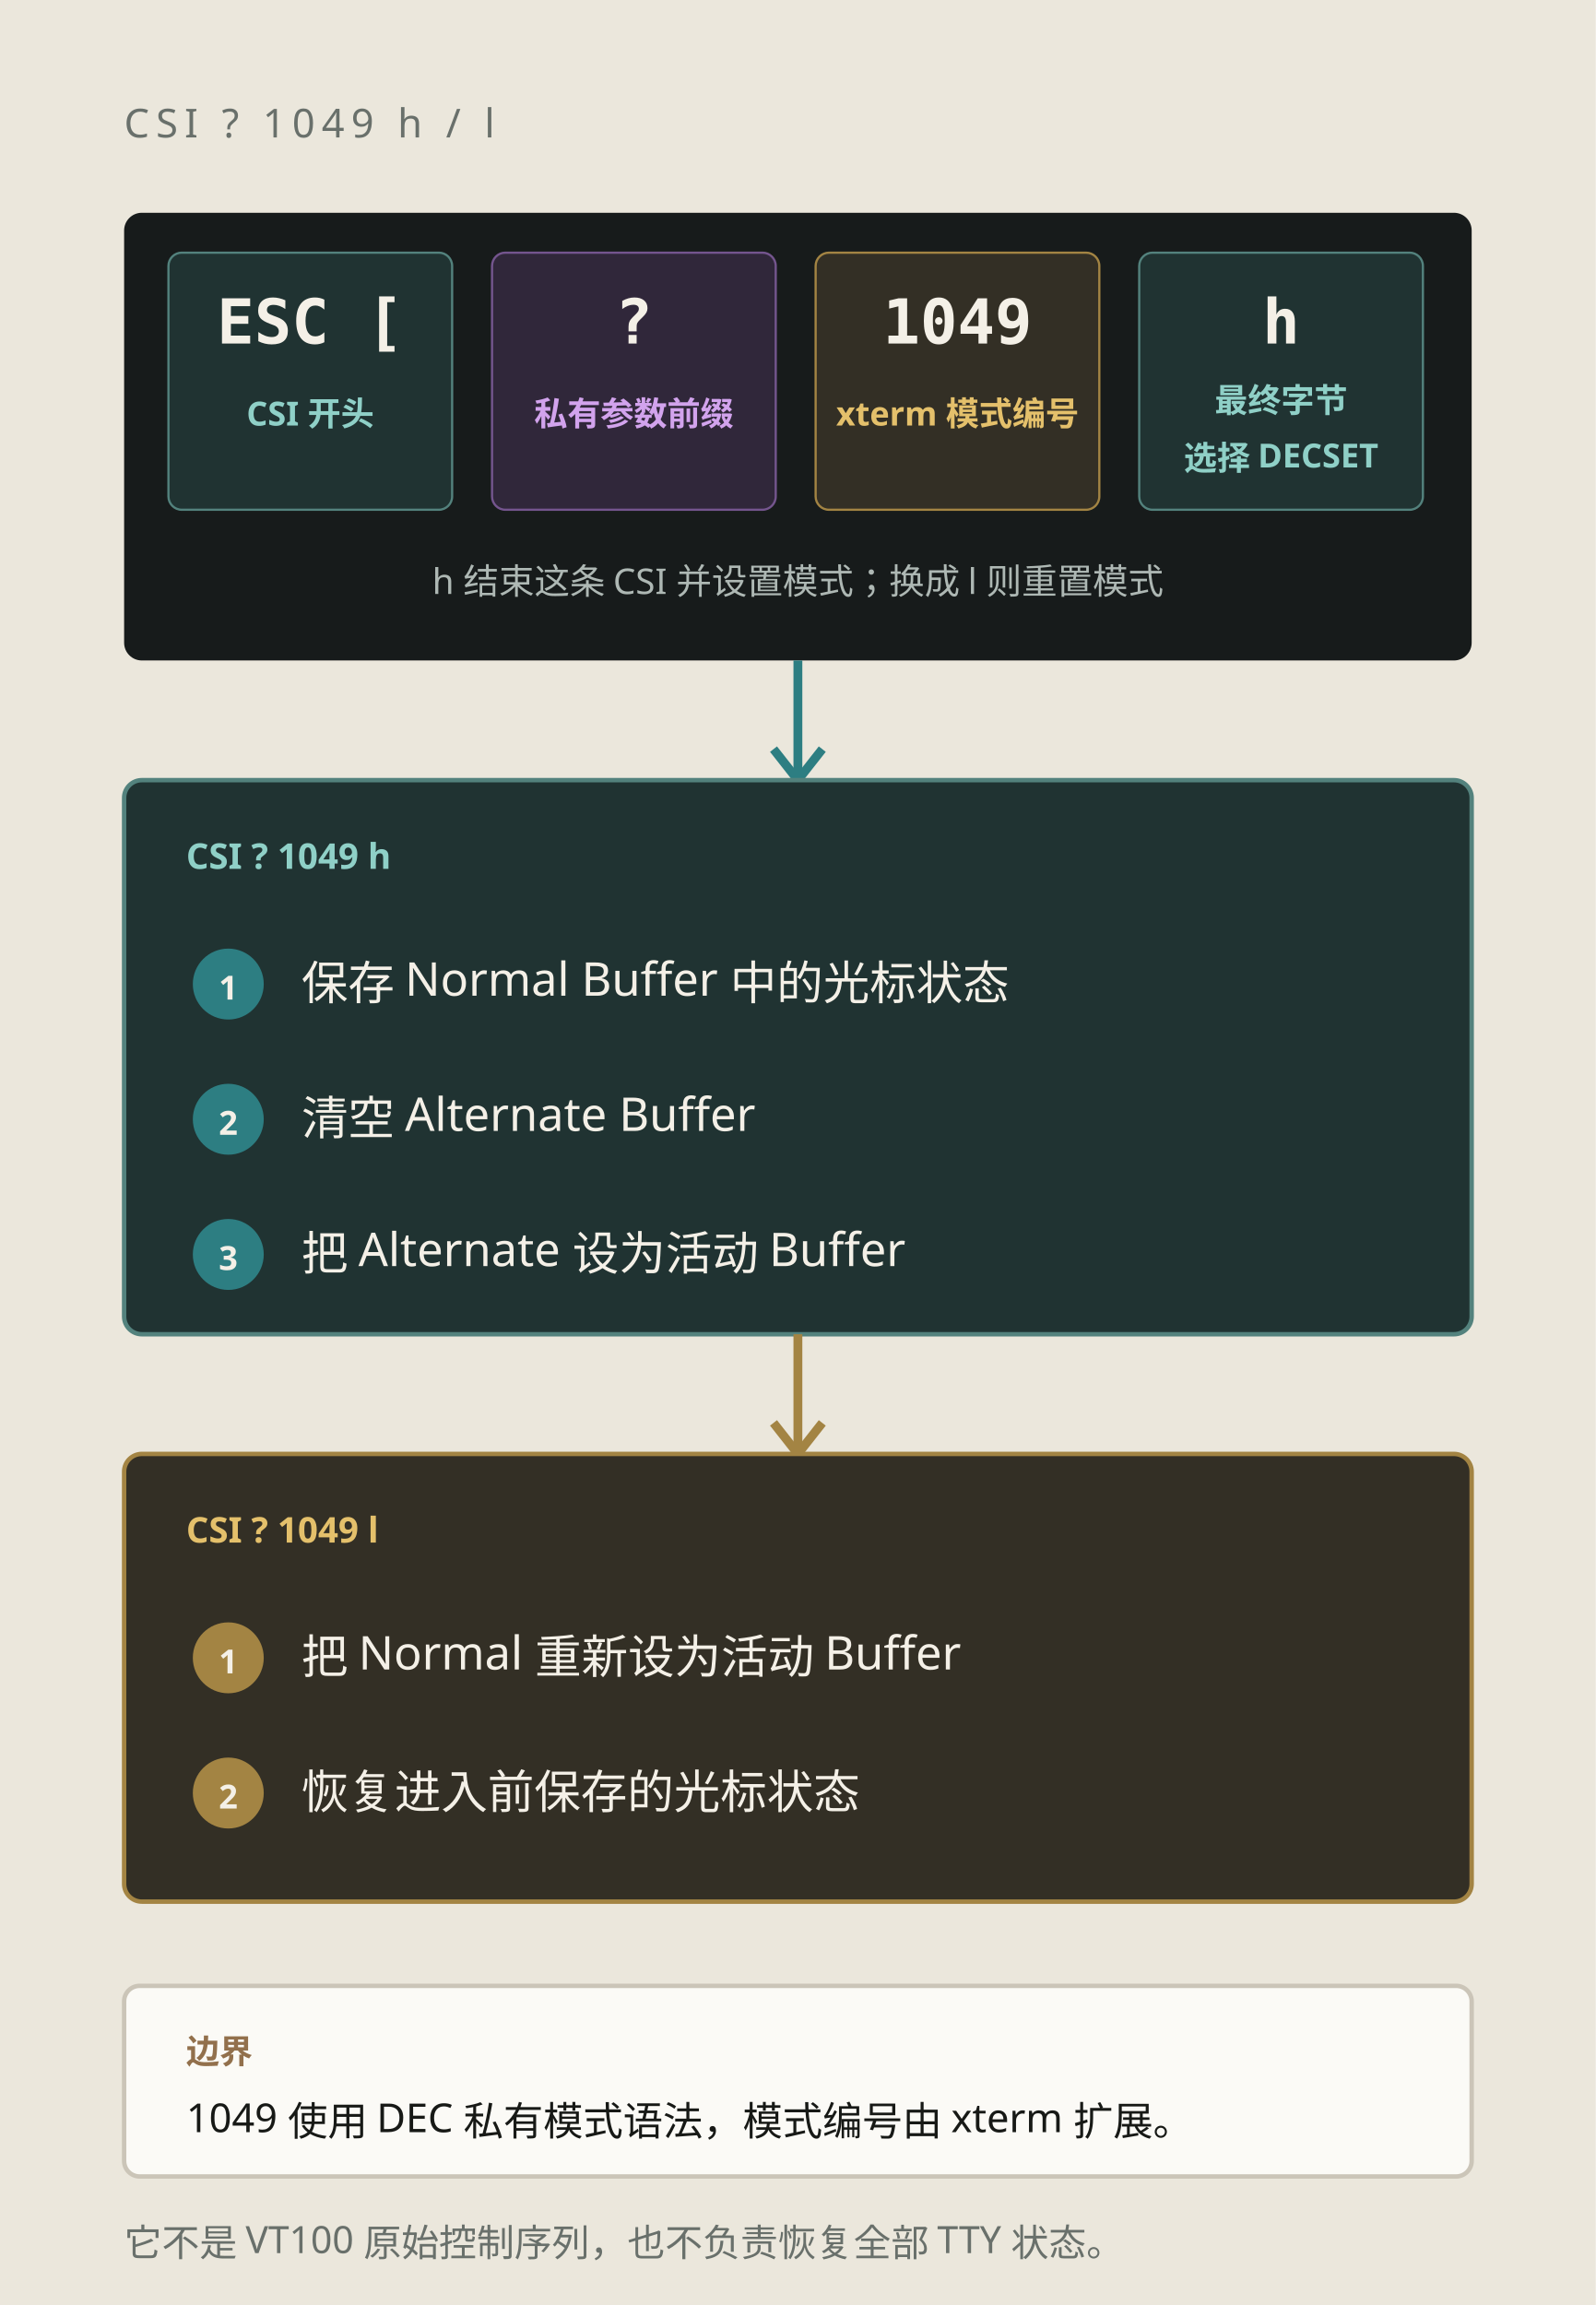
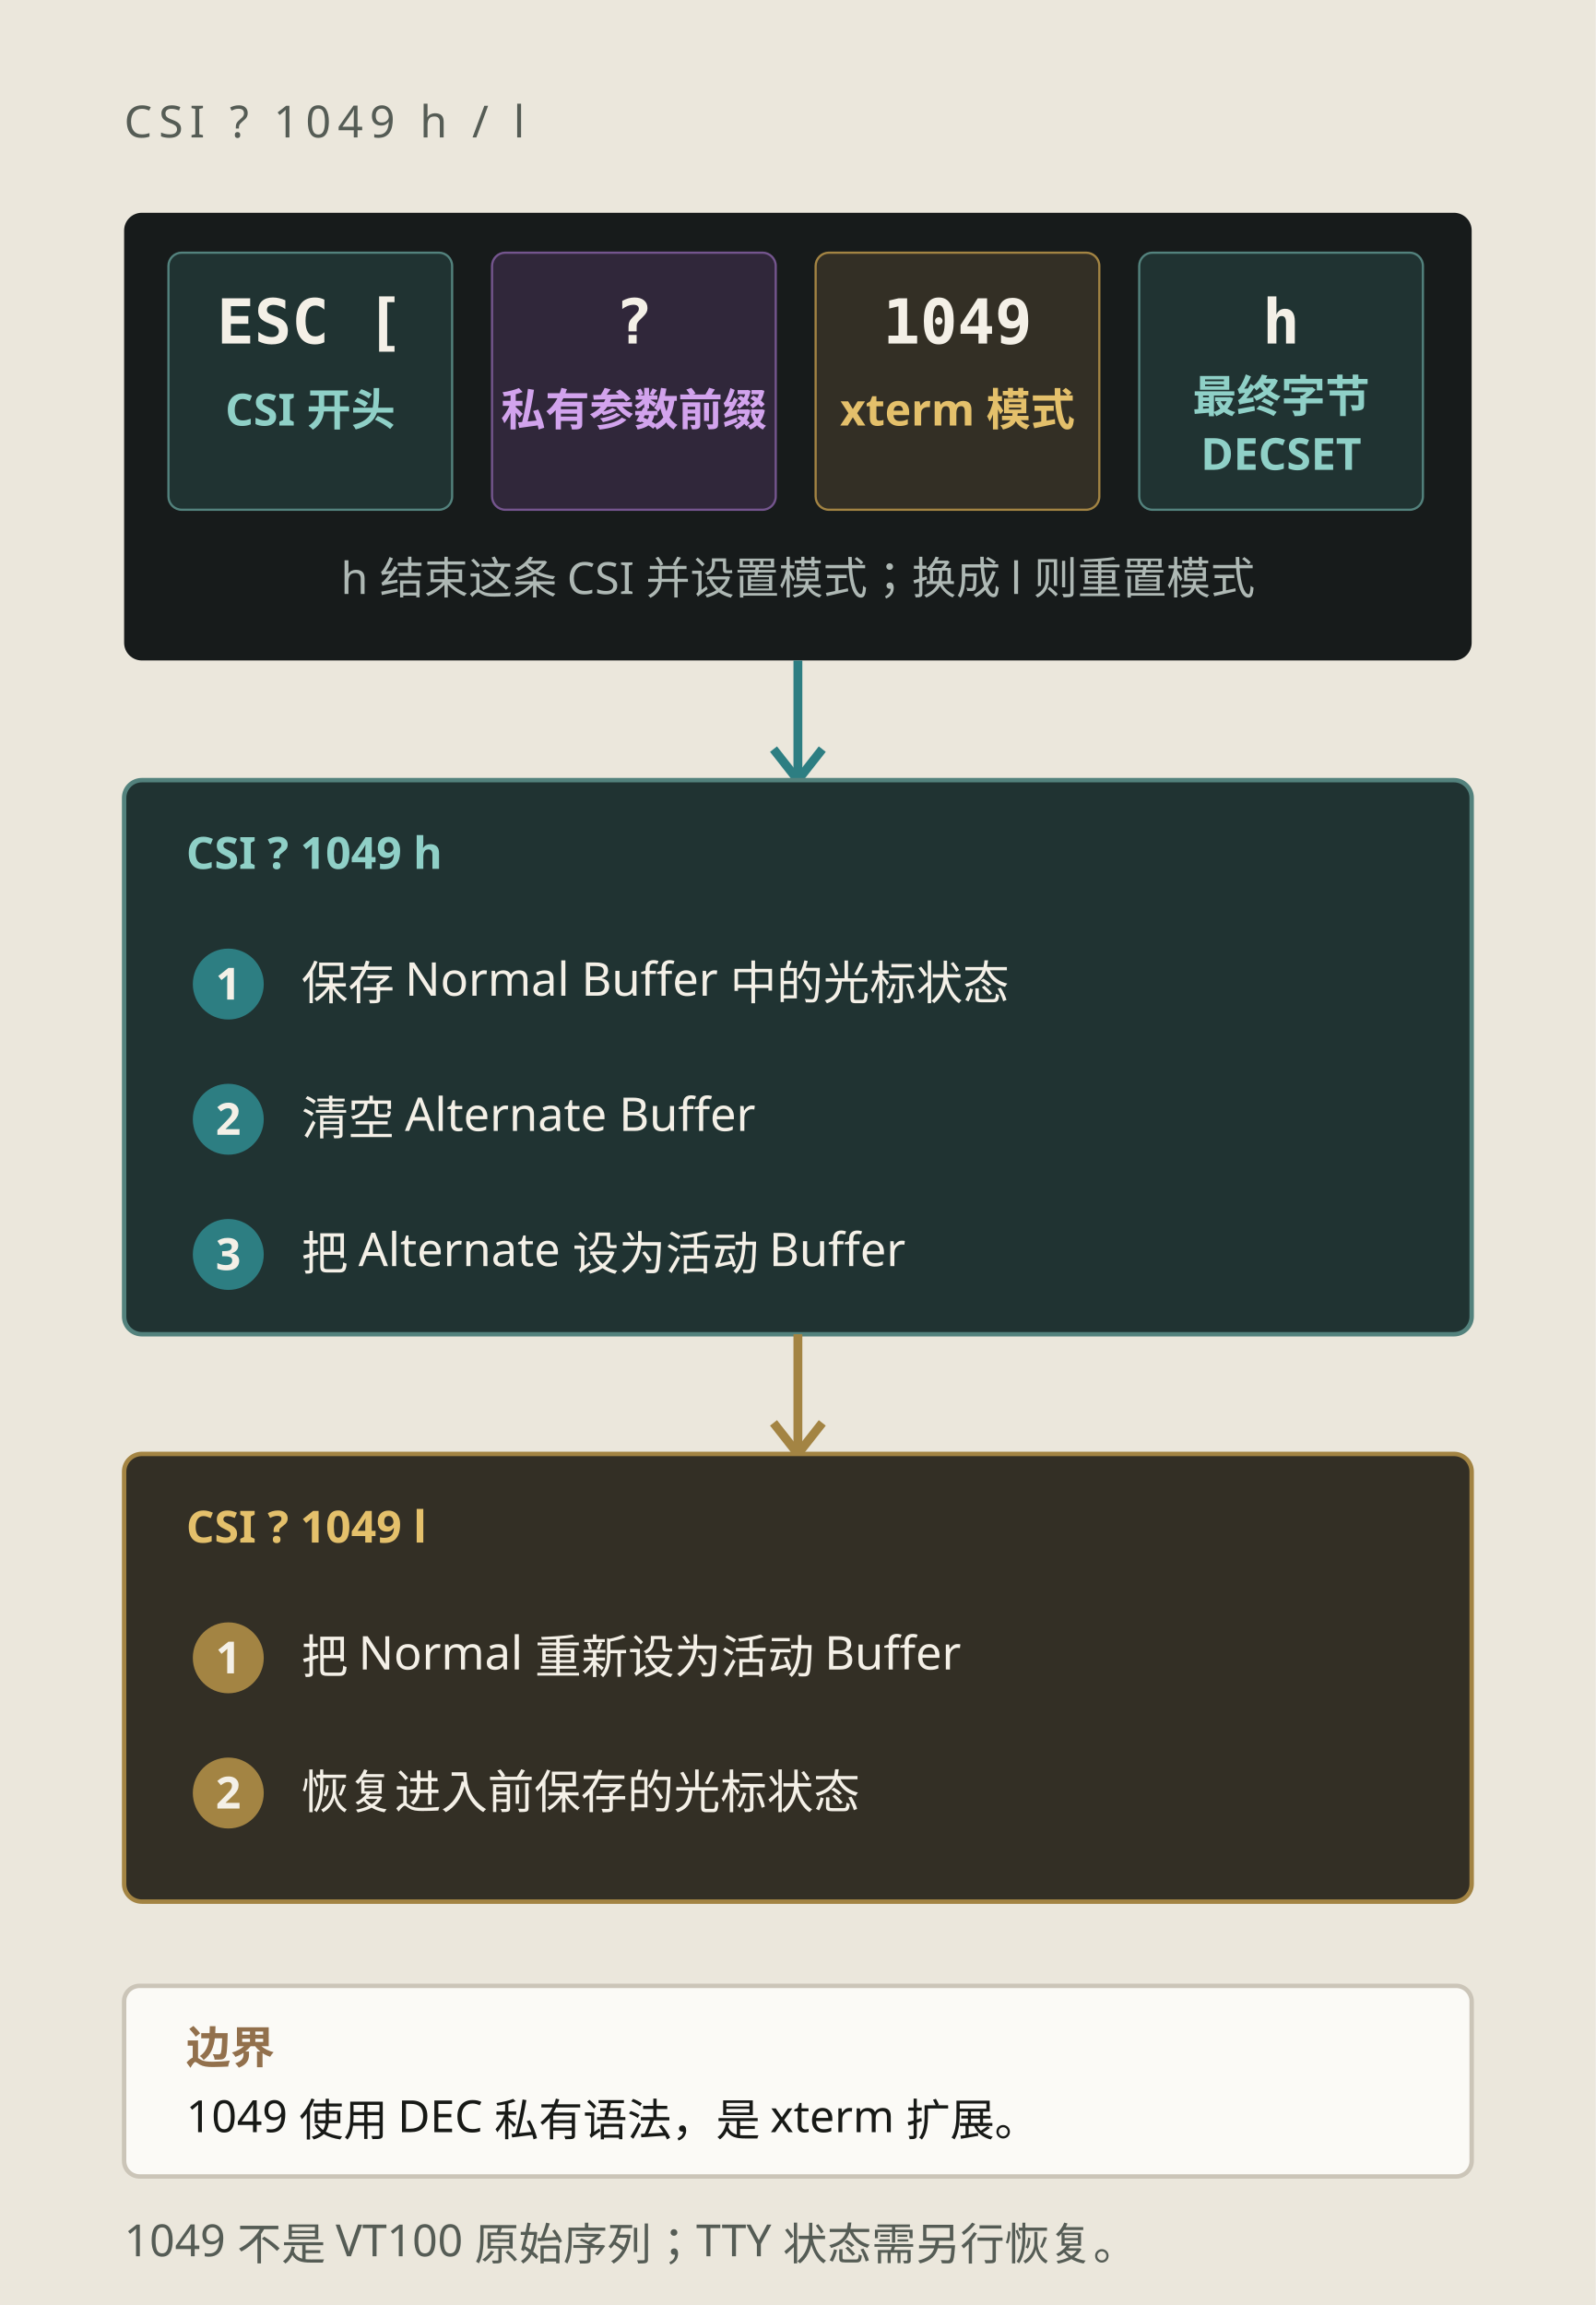
<svg xmlns="http://www.w3.org/2000/svg" width="720" height="1040" viewBox="0 0 720 1040" role="img" aria-labelledby="title desc">
  <rect width="720" height="1040" fill="#ebe7dc" />
-   <text x="56" y="62" fill="#69706b" font-family="system-ui,sans-serif" font-size="18" letter-spacing="3">CSI ? 1049 h / l</text>
+   <text x="56" y="62" fill="#555c55" font-family="system-ui,sans-serif" font-size="20" letter-spacing="3">CSI ? 1049 h / l</text>
  <g font-family="system-ui,sans-serif">
    <rect x="56" y="96" width="608" height="202" rx="8" fill="#171b1b" />
    <g text-anchor="middle">
      <rect x="76" y="114" width="128" height="116" rx="6" fill="#203332" stroke="#53827d" />
      <rect x="222" y="114" width="128" height="116" rx="6" fill="#30273a" stroke="#74558e" />
      <rect x="368" y="114" width="128" height="116" rx="6" fill="#332f25" stroke="#a38443" />
      <rect x="514" y="114" width="128" height="116" rx="6" fill="#203332" stroke="#53827d" />
      <g fill="#f4f0e7" font-family="ui-monospace,monospace" font-size="28" font-weight="800">
        <text x="140" y="155">ESC [</text>
        <text x="286" y="155">?</text>
        <text x="432" y="155">1049</text>
        <text x="578" y="155">h</text>
      </g>
-       <g font-size="15" font-weight="700">
+       <g font-size="20" font-weight="700">
        <text x="140" y="192" fill="#8fd0c7">CSI 开头</text>
        <text x="286" y="192" fill="#d2a3ed">私有参数前缀</text>
-         <text x="432" y="192" fill="#e4c06b">xterm 模式编号</text>
+         <text x="432" y="192" fill="#e4c06b">xterm 模式</text>
        <text x="578" y="186" fill="#8fd0c7">最终字节</text>
-         <text x="578" y="212" fill="#8fd0c7">选择 DECSET</text>
+         <text x="578" y="212" fill="#8fd0c7">DECSET</text>
      </g>
    </g>
-     <text x="360" y="268" text-anchor="middle" fill="#aeb8b4" font-size="16">h 结束这条 CSI 并设置模式；换成 l 则重置模式</text>
+     <text x="360" y="268" text-anchor="middle" fill="#aeb8b4" font-size="20">h 结束这条 CSI 并设置模式；换成 l 则重置模式</text>
    <path d="M360 298v54" stroke="#2d7e82" stroke-width="4" />
    <path d="m349 338 11 14 11-14" fill="none" stroke="#2d7e82" stroke-width="4" />
    <rect x="56" y="352" width="608" height="250" rx="8" fill="#203332" stroke="#53827d" stroke-width="2" />
-     <text x="84" y="392" fill="#8fd0c7" font-size="16" font-weight="800">CSI ? 1049 h</text>
+     <text x="84" y="392" fill="#8fd0c7" font-size="20" font-weight="800">CSI ? 1049 h</text>
    <g font-size="21" fill="#f4f0e7">
      <circle cx="103" cy="444" r="16" fill="#2d7e82" />
-       <text x="103" y="451" text-anchor="middle" font-size="15" font-weight="800">1</text>
+       <text x="103" y="451" text-anchor="middle" font-size="20" font-weight="800">1</text>
      <text x="136" y="451">保存 Normal Buffer 中的光标状态</text>
      <circle cx="103" cy="505" r="16" fill="#2d7e82" />
-       <text x="103" y="512" text-anchor="middle" font-size="15" font-weight="800">2</text>
+       <text x="103" y="512" text-anchor="middle" font-size="20" font-weight="800">2</text>
      <text x="136" y="512">清空 Alternate Buffer</text>
      <circle cx="103" cy="566" r="16" fill="#2d7e82" />
-       <text x="103" y="573" text-anchor="middle" font-size="15" font-weight="800">3</text>
+       <text x="103" y="573" text-anchor="middle" font-size="20" font-weight="800">3</text>
      <text x="136" y="573">把 Alternate 设为活动 Buffer</text>
    </g>
    <path d="M360 602v54" stroke="#a38443" stroke-width="4" />
    <path d="m349 642 11 14 11-14" fill="none" stroke="#a38443" stroke-width="4" />
    <rect x="56" y="656" width="608" height="202" rx="8" fill="#332f25" stroke="#a38443" stroke-width="2" />
-     <text x="84" y="696" fill="#e4c06b" font-size="16" font-weight="800">CSI ? 1049 l</text>
+     <text x="84" y="696" fill="#e4c06b" font-size="20" font-weight="800">CSI ? 1049 l</text>
    <g font-size="21" fill="#f4f0e7">
      <circle cx="103" cy="748" r="16" fill="#a38443" />
-       <text x="103" y="755" text-anchor="middle" font-size="15" font-weight="800">1</text>
+       <text x="103" y="755" text-anchor="middle" font-size="20" font-weight="800">1</text>
      <text x="136" y="755">把 Normal 重新设为活动 Buffer</text>
      <circle cx="103" cy="809" r="16" fill="#a38443" />
-       <text x="103" y="816" text-anchor="middle" font-size="15" font-weight="800">2</text>
+       <text x="103" y="816" text-anchor="middle" font-size="20" font-weight="800">2</text>
      <text x="136" y="816">恢复进入前保存的光标状态</text>
    </g>
    <rect x="56" y="896" width="608" height="86" rx="7" fill="#fbfaf6" stroke="#cbc5b8" stroke-width="2" />
-     <text x="84" y="931" fill="#92704c" font-size="15" font-weight="800">边界</text>
-     <text x="84" y="962" fill="#171916" font-size="18">1049 使用 DEC 私有模式语法，模式编号由 xterm 扩展。</text>
+     <text x="84" y="931" fill="#92704c" font-size="20" font-weight="800">边界</text>
+     <text x="84" y="962" fill="#171916" font-size="20">1049 使用 DEC 私有语法，是 xterm 扩展。</text>
  </g>
-   <text x="56" y="1018" fill="#69706b" font-family="system-ui,sans-serif" font-size="17">它不是 VT100 原始控制序列，也不负责恢复全部 TTY 状态。</text>
+   <text x="56" y="1018" fill="#555c55" font-family="system-ui,sans-serif" font-size="20">1049 不是 VT100 原始序列；TTY 状态需另行恢复。</text>
</svg>
